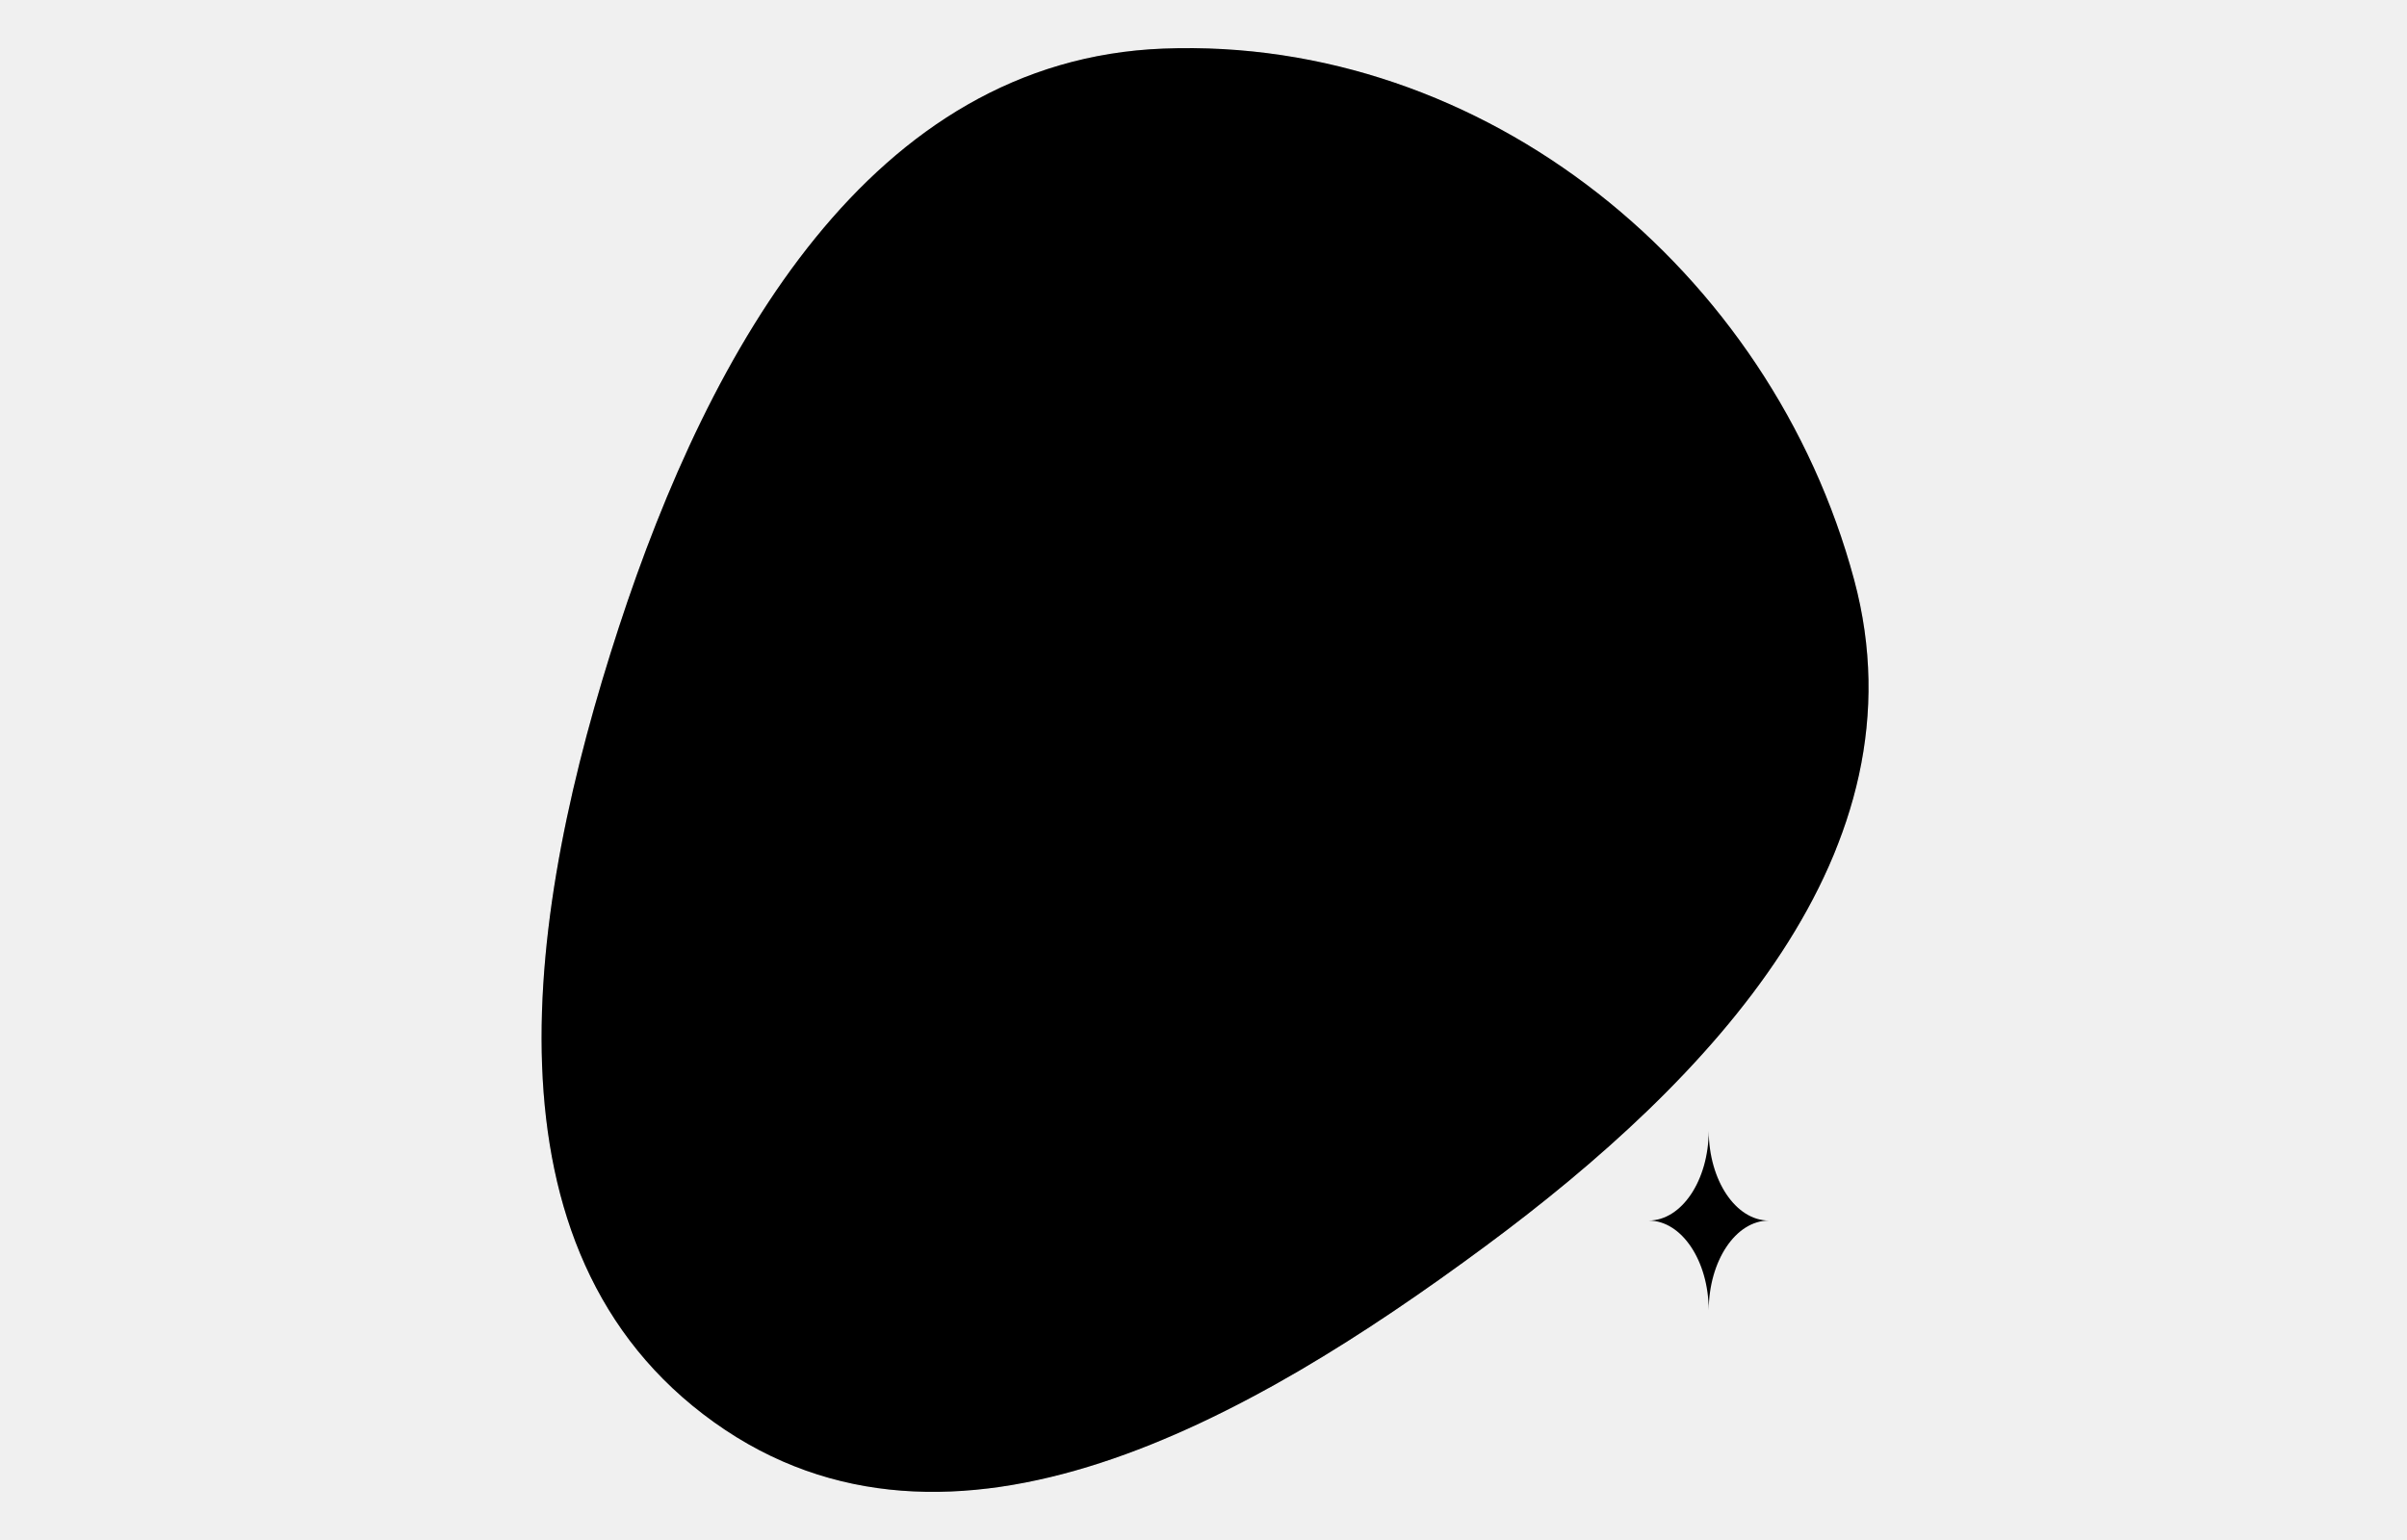
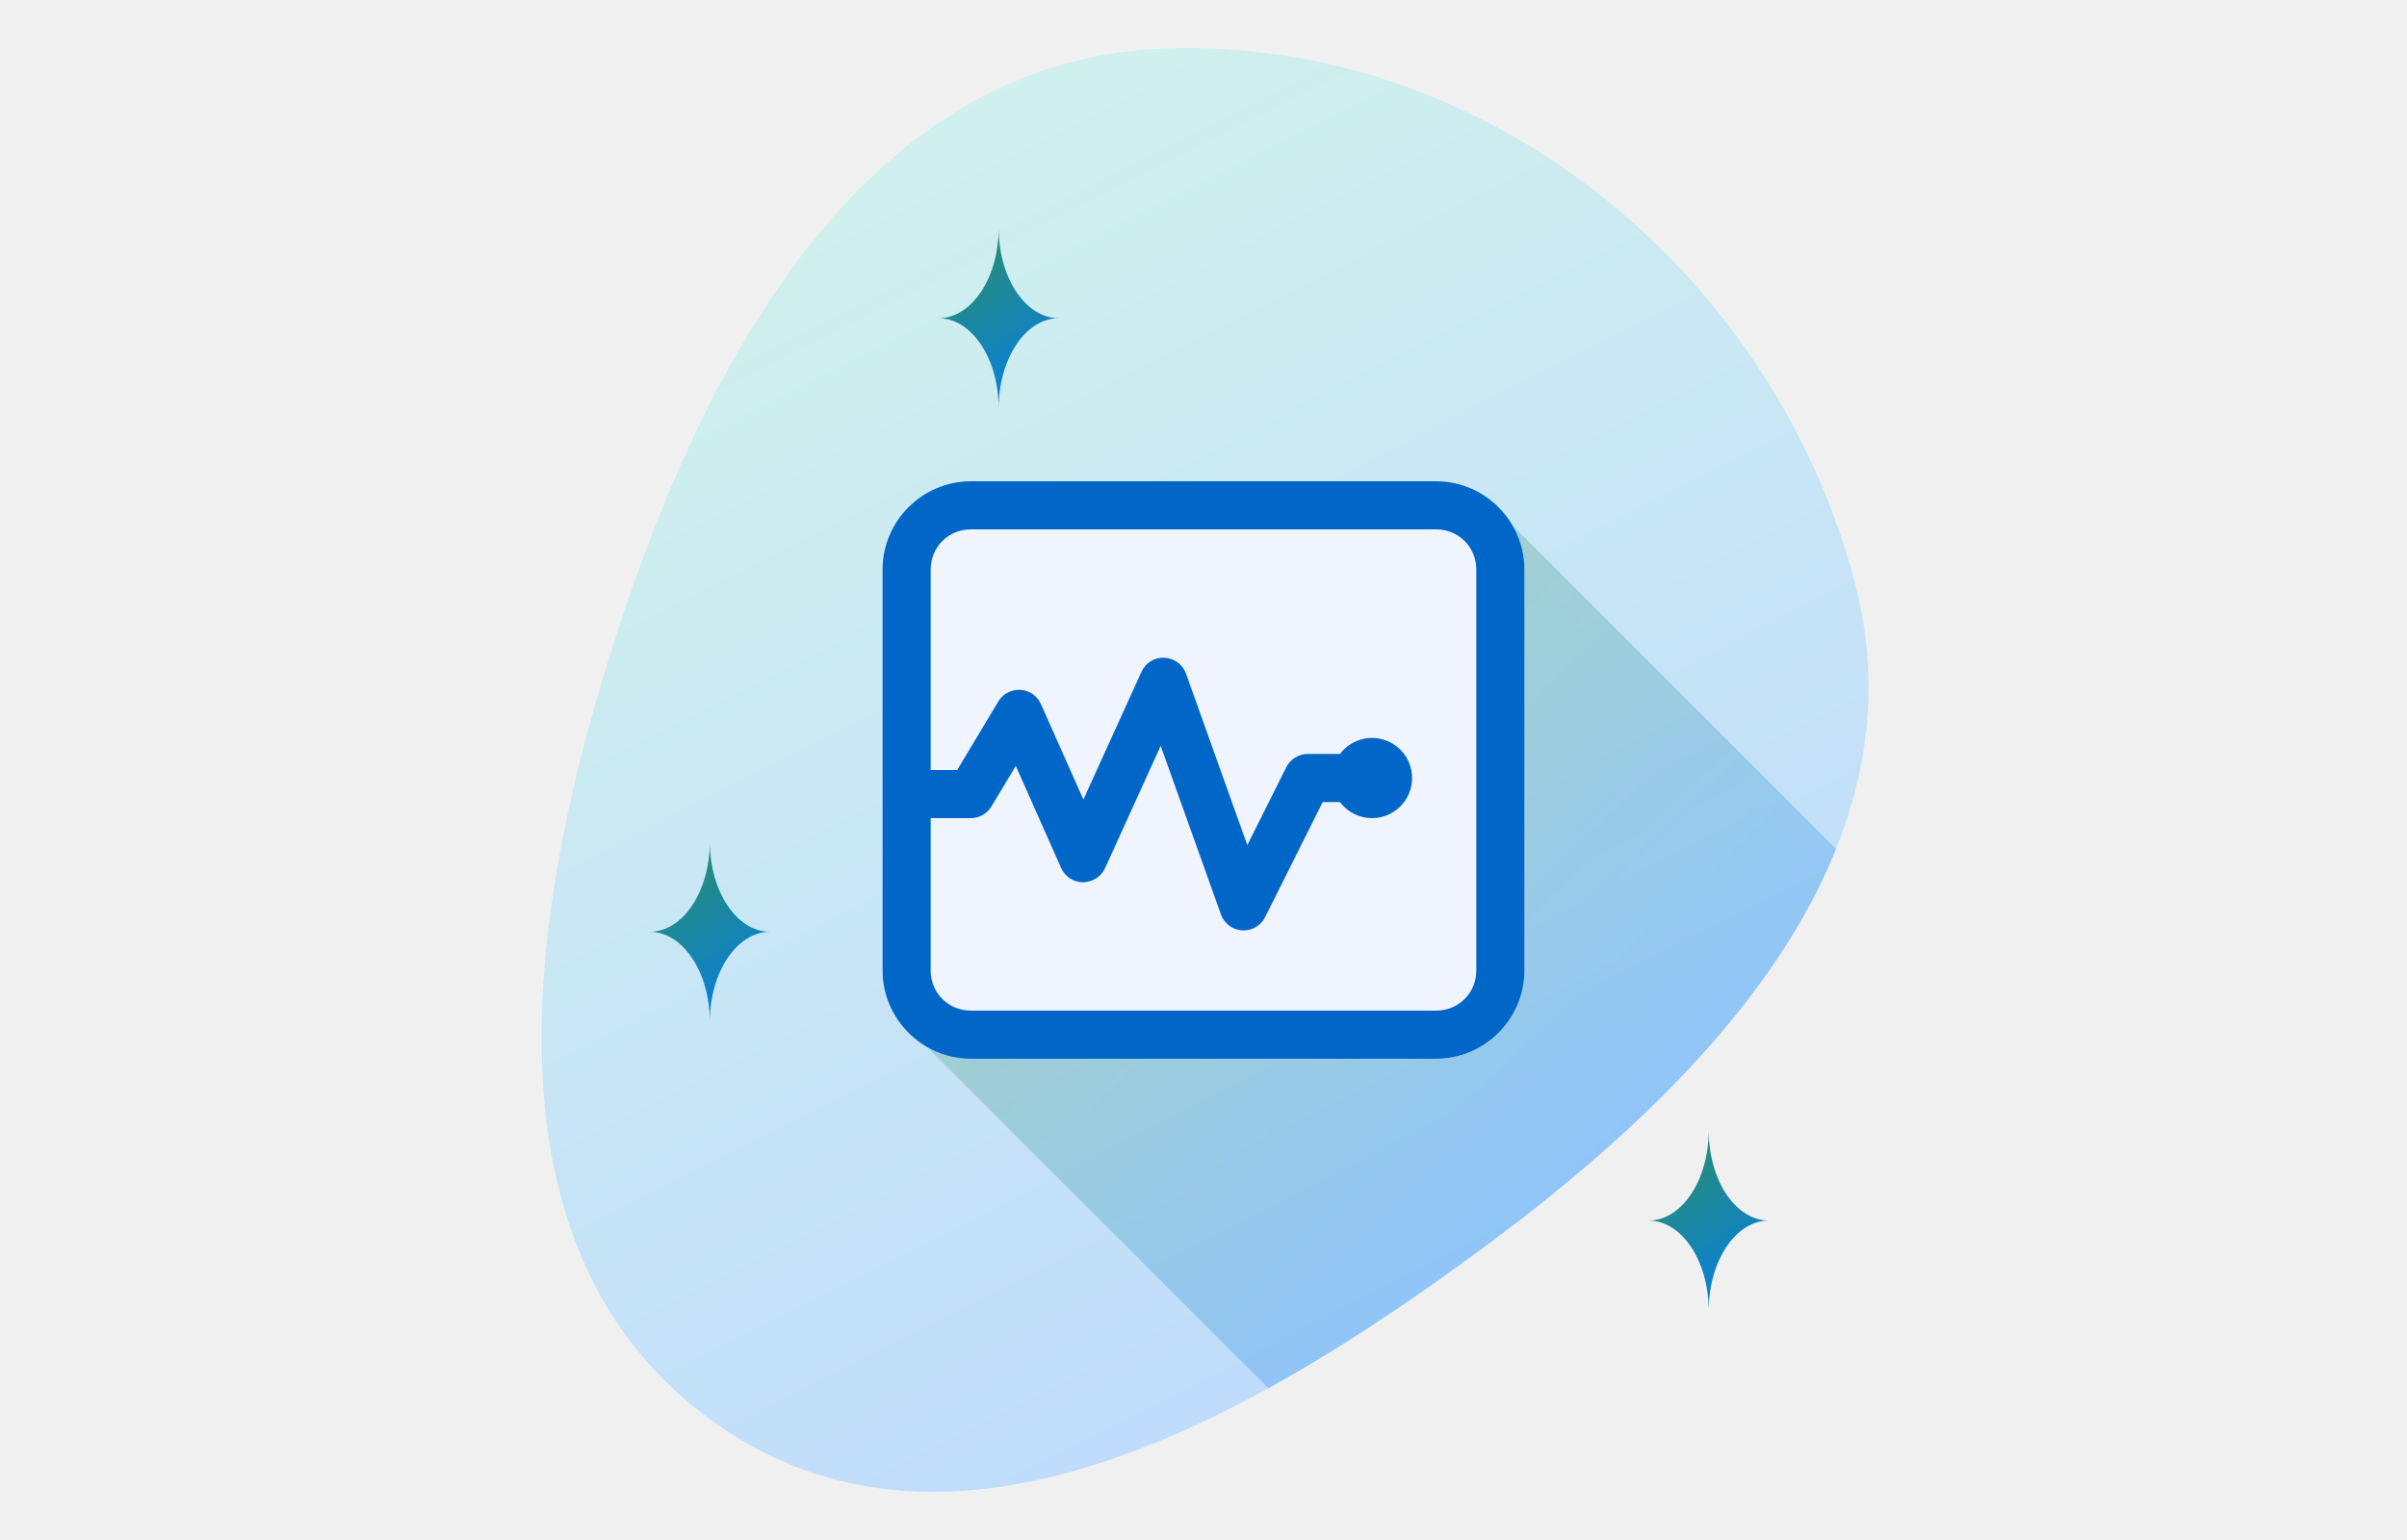
- <svg xmlns="http://www.w3.org/2000/svg" width="200" height="128" viewBox="0 0 200 128">
+ <svg xmlns="http://www.w3.org/2000/svg" width="200" height="128" viewBox="0 0 200 128" fill="none">
  <g clip-path="url(#clip0_717_223)">
-     <path fill-rule="evenodd" clip-rule="evenodd" d="M96.667 4.039C123.337 3.013 147.152 22.424 154.066 48.203C160.113 70.749 142.144 89.736 123.373 103.611C103.911 117.998 79.031 132.301 59.345 118.222C39.398 103.956 43.797 75.461 51.416 52.151C58.978 29.015 72.344 4.974 96.667 4.039Z" />
-     <path fill-rule="evenodd" clip-rule="evenodd" d="M96.667 4.039C123.337 3.013 147.152 22.424 154.066 48.203C160.113 70.749 142.144 89.736 123.373 103.611C103.911 117.998 79.031 132.301 59.345 118.222C39.398 103.956 43.797 75.461 51.416 52.151C58.978 29.015 72.344 4.974 96.667 4.039Z" fill-opacity="0.2" />
-     <path d="M146.999 101.449C146.992 101.449 146.986 101.449 146.98 101.449C144.23 101.449 141.998 98.119 141.98 94C141.962 98.109 139.741 101.434 137 101.449C137 101.449 137 101.449 137 101.449C139.741 101.464 141.962 104.789 141.98 108.898C141.998 104.779 144.23 101.449 146.98 101.449C146.986 101.449 146.992 101.449 146.999 101.449C146.999 101.449 146.999 101.449 146.999 101.449Z" />
-     <path d="M87.999 26.449C87.992 26.449 87.986 26.449 87.98 26.449C85.23 26.449 82.998 23.119 82.98 19C82.962 23.109 80.741 26.434 78 26.449C78 26.449 78 26.449 78 26.449C80.741 26.464 82.962 29.789 82.98 33.898C82.998 29.779 85.23 26.449 87.98 26.449C87.986 26.449 87.992 26.449 87.999 26.449C87.999 26.449 87.999 26.449 87.999 26.449Z" />
-     <path d="M63.999 77.449C63.992 77.449 63.986 77.449 63.98 77.449C61.23 77.449 58.998 74.119 58.98 70C58.962 74.109 56.741 77.434 54 77.449C54 77.449 54 77.449 54 77.449C56.741 77.464 58.962 80.789 58.98 84.898C58.998 80.779 61.23 77.449 63.98 77.449C63.986 77.449 63.992 77.449 63.999 77.449C63.999 77.449 63.999 77.449 63.999 77.449Z" />
-     <mask id="mask0_717_223" style="mask-type: alpha;" maskUnits="userSpaceOnUse" x="0" y="0" width="200" height="128">
-       <path fill-rule="evenodd" clip-rule="evenodd" d="M96.667 4.039C123.337 3.013 147.152 22.424 154.066 48.203C160.113 70.749 142.144 89.736 123.373 103.611C103.911 117.998 79.031 132.301 59.345 118.222C39.398 103.956 43.797 75.461 51.416 52.151C58.978 29.015 72.344 4.974 96.667 4.039Z" />
-       <path fill-rule="evenodd" clip-rule="evenodd" d="M96.667 4.039C123.337 3.013 147.152 22.424 154.066 48.203C160.113 70.749 142.144 89.736 123.373 103.611C103.911 117.998 79.031 132.301 59.345 118.222C39.398 103.956 43.797 75.461 51.416 52.151C58.978 29.015 72.344 4.974 96.667 4.039Z" fill-opacity="0.2" />
+     <path fill-rule="evenodd" clip-rule="evenodd" d="M96.667 4.039C123.337 3.013 147.152 22.424 154.066 48.203C160.113 70.749 142.144 89.736 123.373 103.611C103.911 117.998 79.031 132.301 59.345 118.222C39.398 103.956 43.797 75.461 51.416 52.151C58.978 29.015 72.344 4.974 96.667 4.039Z" fill="#F0F4FF" />
+     <path fill-rule="evenodd" clip-rule="evenodd" d="M96.667 4.039C123.337 3.013 147.152 22.424 154.066 48.203C160.113 70.749 142.144 89.736 123.373 103.611C103.911 117.998 79.031 132.301 59.345 118.222C39.398 103.956 43.797 75.461 51.416 52.151C58.978 29.015 72.344 4.974 96.667 4.039Z" fill="url(#paint0_linear_717_223)" fill-opacity="0.2" />
+     <path d="M146.999 101.449C146.992 101.449 146.986 101.449 146.98 101.449C144.23 101.449 141.998 98.119 141.98 94C141.962 98.109 139.741 101.434 137 101.449C137 101.449 137 101.449 137 101.449C139.741 101.464 141.962 104.789 141.98 108.898C141.998 104.779 144.23 101.449 146.98 101.449C146.986 101.449 146.992 101.449 146.999 101.449C146.999 101.449 146.999 101.449 146.999 101.449Z" fill="url(#paint1_linear_717_223)" />
+     <path d="M87.999 26.449C87.992 26.449 87.986 26.449 87.98 26.449C85.23 26.449 82.998 23.119 82.98 19C82.962 23.109 80.741 26.434 78 26.449C78 26.449 78 26.449 78 26.449C80.741 26.464 82.962 29.789 82.98 33.898C82.998 29.779 85.23 26.449 87.98 26.449C87.986 26.449 87.992 26.449 87.999 26.449C87.999 26.449 87.999 26.449 87.999 26.449Z" fill="url(#paint2_linear_717_223)" />
+     <path d="M63.999 77.449C63.992 77.449 63.986 77.449 63.98 77.449C61.23 77.449 58.998 74.119 58.98 70C58.962 74.109 56.741 77.434 54 77.449C54 77.449 54 77.449 54 77.449C56.741 77.464 58.962 80.789 58.98 84.898C58.998 80.779 61.23 77.449 63.98 77.449C63.986 77.449 63.992 77.449 63.999 77.449C63.999 77.449 63.999 77.449 63.999 77.449Z" fill="url(#paint3_linear_717_223)" />
+     <mask id="mask0_717_223" style="mask-type:alpha" maskUnits="userSpaceOnUse" x="0" y="0" width="200" height="128">
+       <path fill-rule="evenodd" clip-rule="evenodd" d="M96.667 4.039C123.337 3.013 147.152 22.424 154.066 48.203C160.113 70.749 142.144 89.736 123.373 103.611C103.911 117.998 79.031 132.301 59.345 118.222C39.398 103.956 43.797 75.461 51.416 52.151C58.978 29.015 72.344 4.974 96.667 4.039Z" fill="#F0F4FF" />
+       <path fill-rule="evenodd" clip-rule="evenodd" d="M96.667 4.039C123.337 3.013 147.152 22.424 154.066 48.203C160.113 70.749 142.144 89.736 123.373 103.611C103.911 117.998 79.031 132.301 59.345 118.222C39.398 103.956 43.797 75.461 51.416 52.151C58.978 29.015 72.344 4.974 96.667 4.039Z" fill="url(#paint4_linear_717_223)" fill-opacity="0.2" />
    </mask>
    <g mask="url(#mask0_717_223)">
-       <path opacity="0.25" d="M159.7 77.7L125 43L75.641 85.641L107.5 117.5L159.7 77.7Z" />
+       <path opacity="0.25" d="M159.7 77.7L125 43L75.641 85.641L107.5 117.5L159.7 77.7Z" fill="url(#paint5_linear_717_223)" />
    </g>
-     <path d="M73.333 47.333C73.333 43.307 76.64 40 80.667 40H119.333C123.36 40 126.667 43.307 126.667 47.333V80.667C126.667 84.693 123.36 88 119.333 88H80.667C76.64 88 73.333 84.693 73.333 80.667V66V47.333Z" />
-     <path d="M80.667 40C76.64 40 73.333 43.307 73.333 47.333V66V80.667C73.333 84.693 76.64 88 80.667 88H119.333C123.36 88 126.667 84.693 126.667 80.667V47.333C126.667 43.307 123.36 40 119.333 40H80.667ZM80.667 44H119.333C121.198 44 122.667 45.469 122.667 47.333V80.667C122.667 82.531 121.198 84 119.333 84H80.667C78.802 84 77.333 82.531 77.333 80.667V68H80.667C81.369 68 82.02 67.633 82.38 67.029L84.404 63.661L88.172 72.146C88.492 72.865 89.204 73.329 89.992 73.333C90.788 73.301 91.495 72.877 91.82 72.162L96.443 61.99L101.45 76.008C101.72 76.761 102.411 77.28 103.211 77.328C103.252 77.331 103.295 77.333 103.333 77.333C104.087 77.333 104.782 76.909 105.122 76.229L109.904 66.667H111.333H111.336C111.646 67.08 112.048 67.416 112.511 67.647C112.973 67.879 113.483 68 114 68C114.884 68 115.732 67.649 116.357 67.024C116.982 66.399 117.333 65.551 117.333 64.667C117.333 63.783 116.982 62.935 116.357 62.31C115.732 61.684 114.884 61.333 114 61.333C113.483 61.334 112.973 61.454 112.511 61.686C112.048 61.917 111.646 62.253 111.336 62.667C111.336 62.667 111.333 62.667 111.333 62.667H108.667C107.909 62.667 107.216 63.093 106.878 63.771L103.641 70.247L98.549 55.992C98.275 55.225 97.563 54.703 96.75 54.669C95.93 54.624 95.182 55.097 94.846 55.839L90.021 66.456L86.492 58.521C86.189 57.838 85.534 57.384 84.789 57.339C84.033 57.298 83.334 57.665 82.95 58.305L79.534 64H77.333V47.333C77.333 45.469 78.802 44 80.667 44Z" />
+     <path d="M73.333 47.333C73.333 43.307 76.64 40 80.667 40H119.333C123.36 40 126.667 43.307 126.667 47.333V80.667C126.667 84.693 123.36 88 119.333 88H80.667C76.64 88 73.333 84.693 73.333 80.667V66V47.333Z" fill="#F0F4FF" />
+     <path d="M80.667 40C76.64 40 73.333 43.307 73.333 47.333V66V80.667C73.333 84.693 76.64 88 80.667 88H119.333C123.36 88 126.667 84.693 126.667 80.667V47.333C126.667 43.307 123.36 40 119.333 40H80.667ZM80.667 44H119.333C121.198 44 122.667 45.469 122.667 47.333V80.667C122.667 82.531 121.198 84 119.333 84H80.667C78.802 84 77.333 82.531 77.333 80.667V68H80.667C81.369 68 82.02 67.633 82.38 67.029L84.404 63.661L88.172 72.146C88.492 72.865 89.204 73.329 89.992 73.333C90.788 73.301 91.495 72.877 91.82 72.162L96.443 61.99L101.45 76.008C101.72 76.761 102.411 77.28 103.211 77.328C103.252 77.331 103.295 77.333 103.333 77.333C104.087 77.333 104.782 76.909 105.122 76.229L109.904 66.667H111.333H111.336C111.646 67.08 112.048 67.416 112.511 67.647C112.973 67.879 113.483 68 114 68C114.884 68 115.732 67.649 116.357 67.024C116.982 66.399 117.333 65.551 117.333 64.667C117.333 63.783 116.982 62.935 116.357 62.31C115.732 61.684 114.884 61.333 114 61.333C113.483 61.334 112.973 61.454 112.511 61.686C112.048 61.917 111.646 62.253 111.336 62.667C111.336 62.667 111.333 62.667 111.333 62.667H108.667C107.909 62.667 107.216 63.093 106.878 63.771L103.641 70.247L98.549 55.992C98.275 55.225 97.563 54.703 96.75 54.669C95.93 54.624 95.182 55.097 94.846 55.839L90.021 66.456L86.492 58.521C86.189 57.838 85.534 57.384 84.789 57.339C84.033 57.298 83.334 57.665 82.95 58.305L79.534 64H77.333V47.333C77.333 45.469 78.802 44 80.667 44Z" fill="#0067C8" />
  </g>
  <defs>
    <linearGradient id="paint0_linear_717_223" x1="126.5" y1="104" x2="75.5" y2="4" gradientUnits="userSpaceOnUse">
      <stop stop-color="#007DF2" />
      <stop offset="1" stop-color="#53EA9F" />
    </linearGradient>
    <linearGradient id="paint1_linear_717_223" x1="137" y1="94" x2="147" y2="109" gradientUnits="userSpaceOnUse">
      <stop stop-color="#308F5F" />
      <stop offset="1" stop-color="#007DF2" />
    </linearGradient>
    <linearGradient id="paint2_linear_717_223" x1="78" y1="19" x2="88" y2="34" gradientUnits="userSpaceOnUse">
      <stop stop-color="#308F5F" />
      <stop offset="1" stop-color="#007DF2" />
    </linearGradient>
    <linearGradient id="paint3_linear_717_223" x1="54" y1="70" x2="64" y2="85" gradientUnits="userSpaceOnUse">
      <stop stop-color="#308F5F" />
      <stop offset="1" stop-color="#007DF2" />
    </linearGradient>
    <linearGradient id="paint4_linear_717_223" x1="126.5" y1="104" x2="75.5" y2="4" gradientUnits="userSpaceOnUse">
      <stop stop-color="#007DF2" />
      <stop offset="1" stop-color="#53EA9F" />
    </linearGradient>
    <linearGradient id="paint5_linear_717_223" x1="92.5" y1="71.169" x2="124.184" y2="105.072" gradientUnits="userSpaceOnUse">
      <stop stop-color="#308F5F" />
      <stop offset="1" stop-color="#007DF2" />
    </linearGradient>
    <clipPath id="clip0_717_223">
-       <rect width="200" height="128" />
+       <rect width="200" height="128" fill="white" />
    </clipPath>
  </defs>
</svg>
